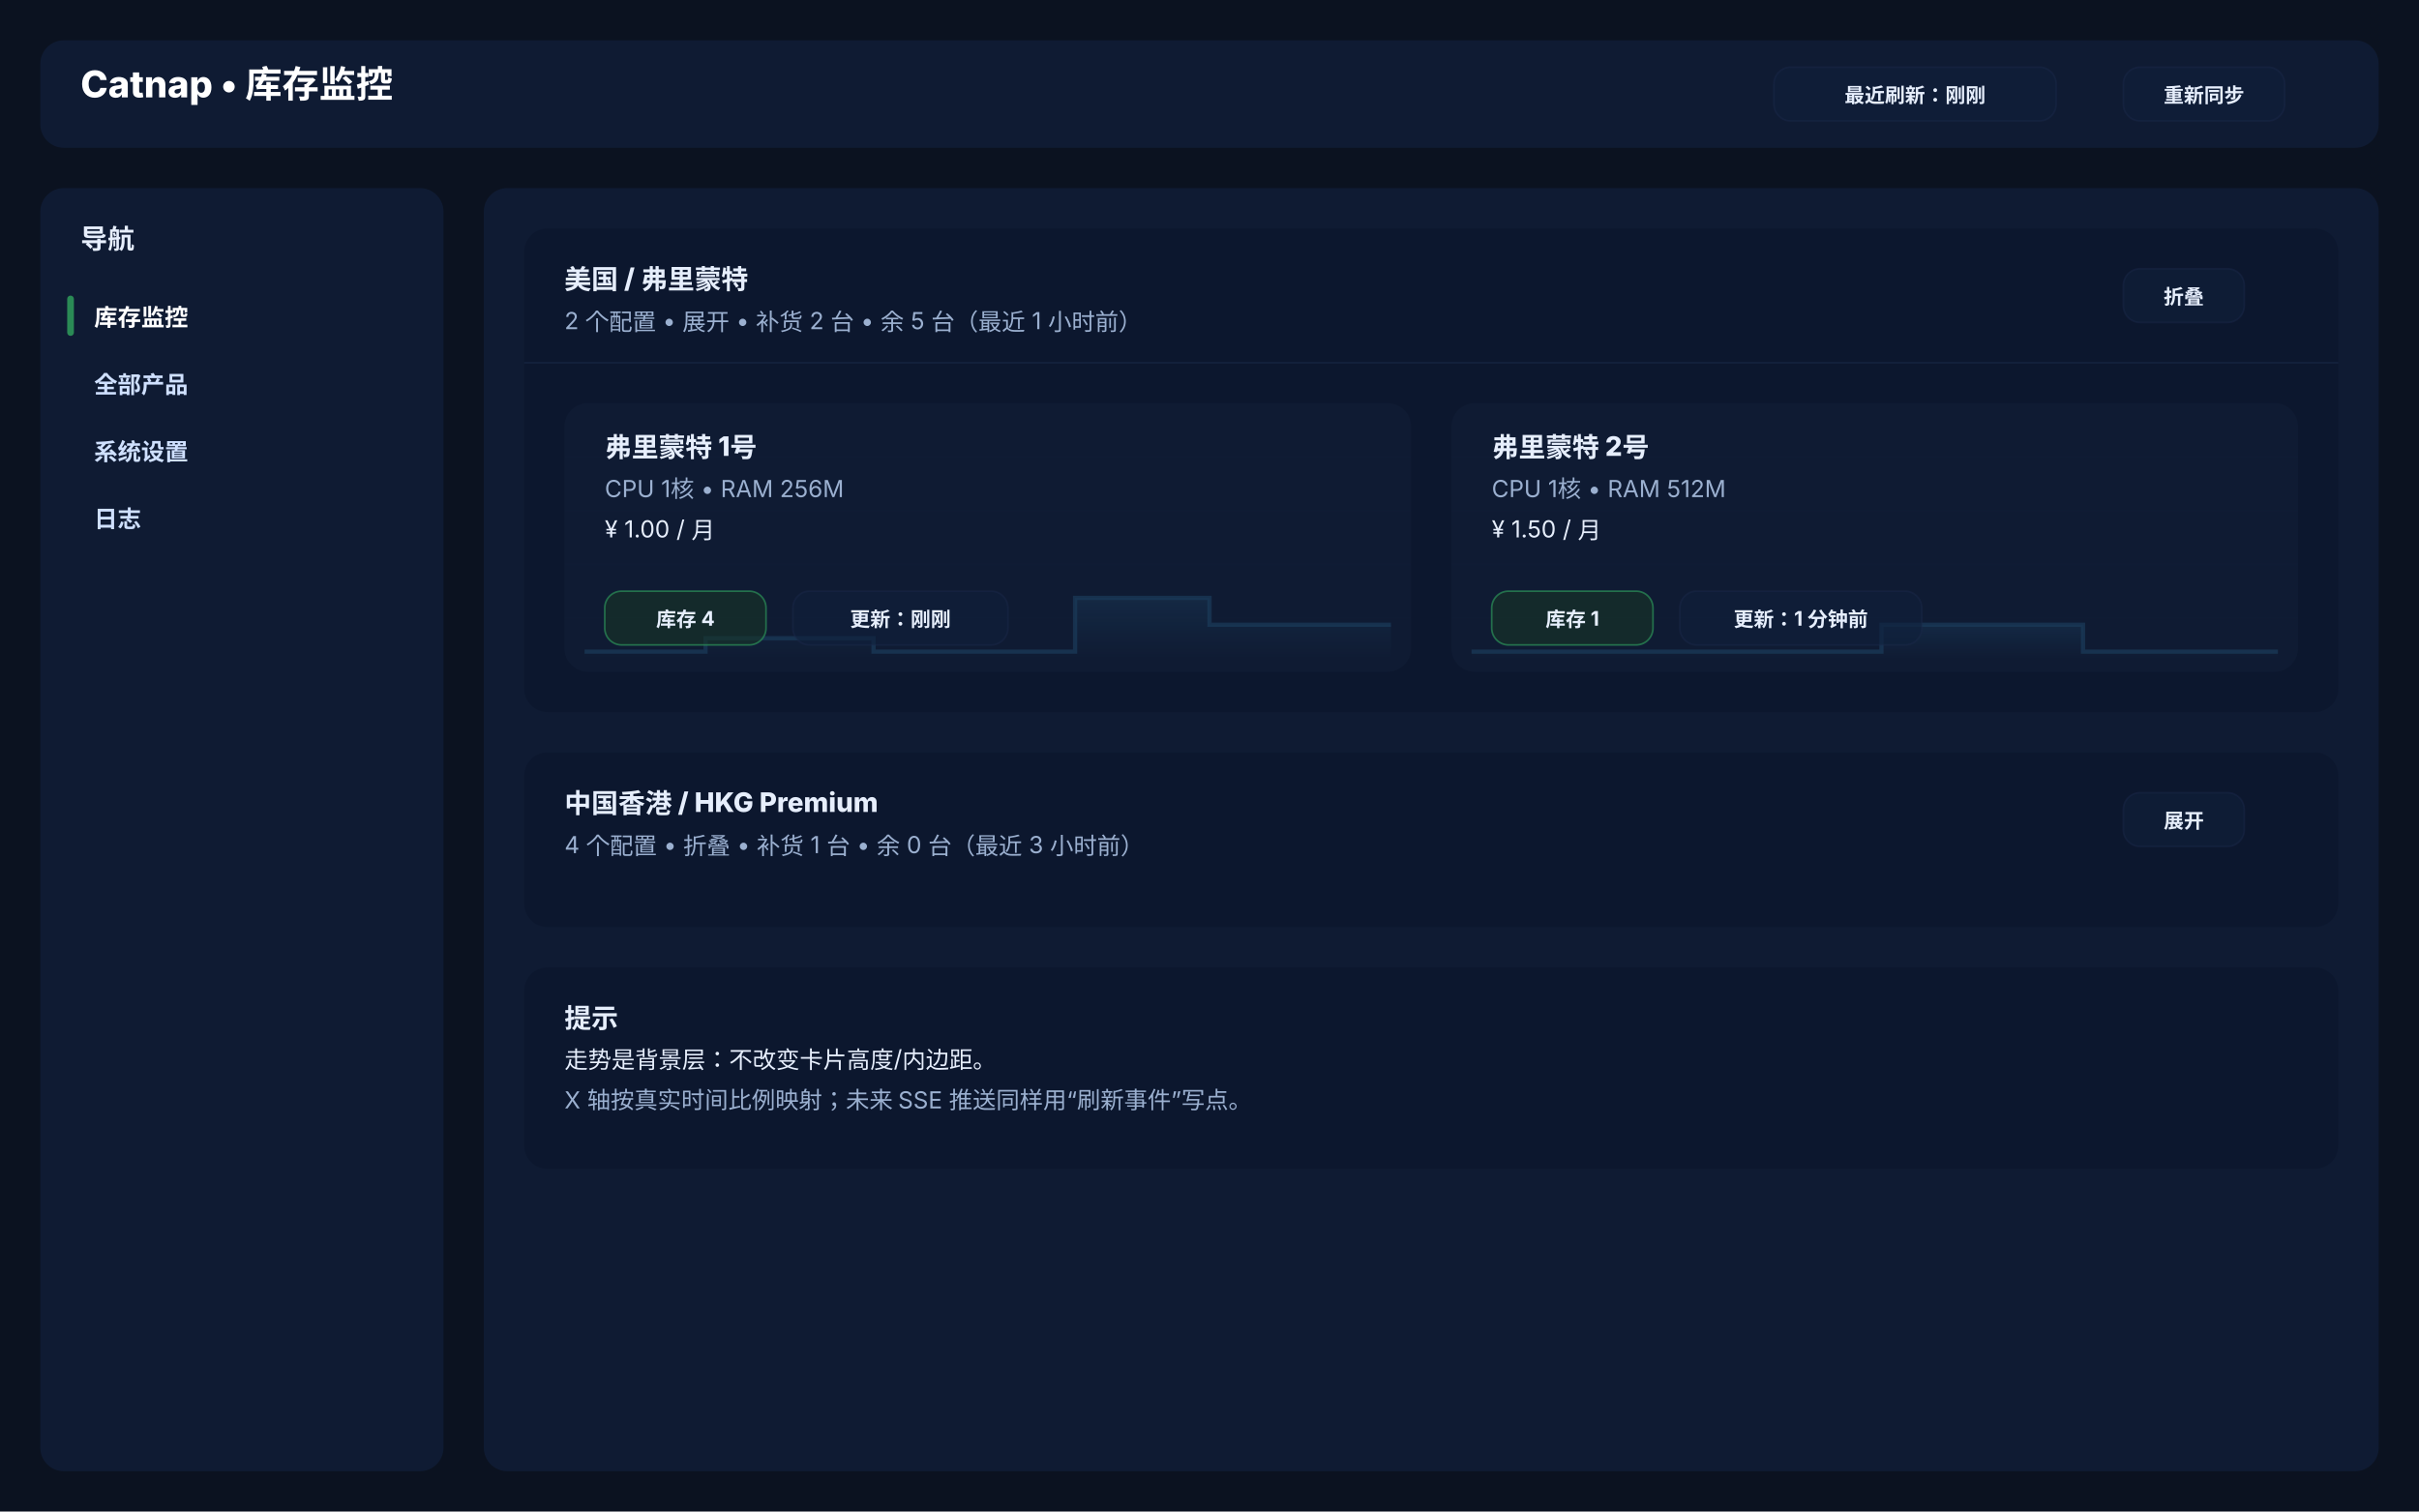
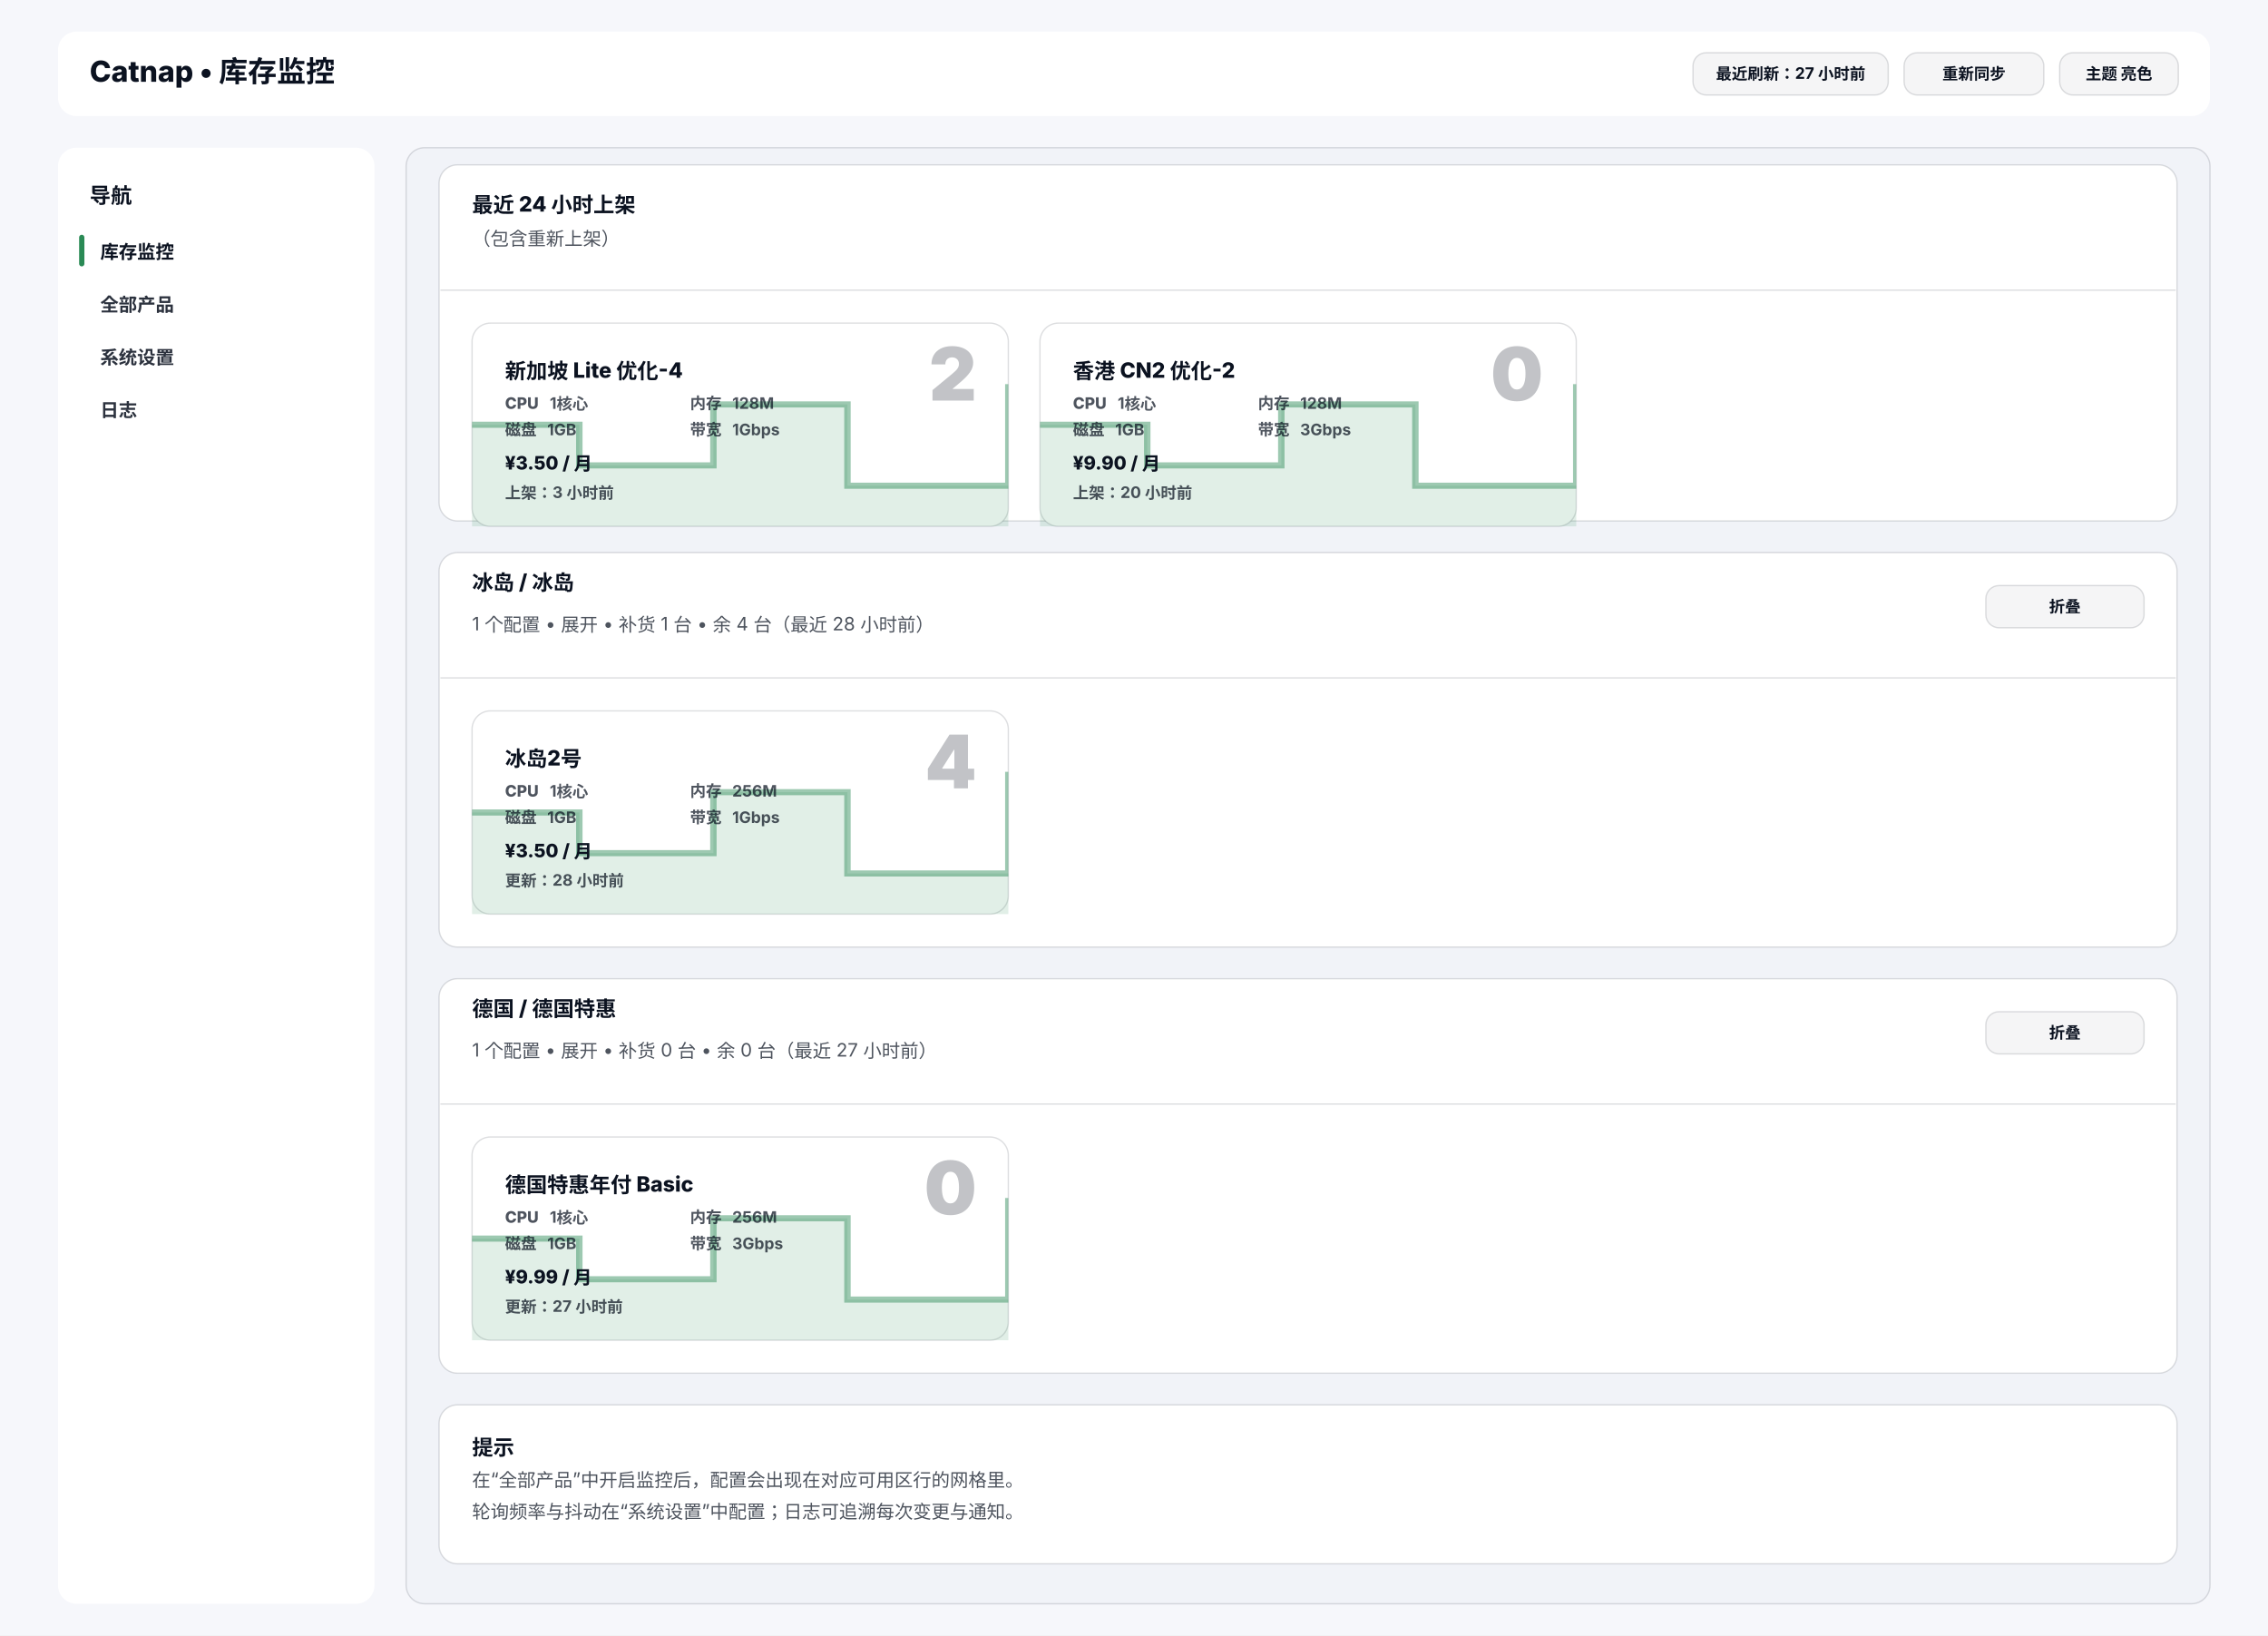
- <svg xmlns="http://www.w3.org/2000/svg" width="1440" height="900" viewBox="0 0 1440 900">
+ <svg xmlns="http://www.w3.org/2000/svg" width="1720" height="1240" viewBox="0 0 1720 1240">
  <defs>
-     <linearGradient id="sparkFill" x1="0" y1="0" x2="0" y2="1">
-       <stop offset="0" stop-color="rgba(73, 194, 255, 0.45)" />
-       <stop offset="1" stop-color="rgba(73, 194, 255, 0.00)" />
-     </linearGradient>
    <style>
-       .bg { fill: #0b1220; }
-       .surface { fill: #0f1b33; stroke: none; }
-       .surface2 { fill: #0c172e; stroke: none; }
-       .line { stroke: rgba(27, 42, 74, 0.55); stroke-width: 1; }
-       .title { fill: #ffffff; font: 22px Inter, Arial, sans-serif; font-weight: 800; }
-       .h2 { fill: #e6eefc; font: 16px Inter, Arial, sans-serif; font-weight: 800; }
-       .text { fill: #e6eefc; font: 14px Inter, Arial, sans-serif; }
-       .muted { fill: #9bb0d0; font: 14px Inter, Arial, sans-serif; }
+       .bg { fill: #f6f7fb; }
+       .surface { fill: #ffffff; }
+       .surface2 { fill: #f1f3f8; }
+       .line { stroke: rgba(11, 18, 32, 0.14); stroke-width: 1; }

-       .navLabel { fill: #cfe0ff; font: 14px Inter, Arial, sans-serif; font-weight: 650; }
-       .navLabelActive { fill: #ffffff; font: 14px Inter, Arial, sans-serif; font-weight: 850; }
+       .title { fill: #0b1220; font: 22px Inter, Arial, sans-serif; font-weight: 800; }
+       .navTitle { fill: #0b1220; font: 16px Inter, Arial, sans-serif; font-weight: 800; }
+       .navLabel { fill: rgba(11, 18, 32, 0.86); font: 14px Inter, Arial, sans-serif; font-weight: 650; }
+       .navLabelActive { fill: #0b1220; font: 14px Inter, Arial, sans-serif; font-weight: 850; }
      .navAccent { fill: #2a8a55; }

-       .pill { fill: rgba(16, 31, 58, 0.62); stroke: rgba(27, 42, 74, 0.45); stroke-width: 1; }
-       .pillOn { fill: rgba(23, 52, 40, 0.62); stroke: rgba(42, 138, 85, 0.75); stroke-width: 1; }
-       .badgeText { fill: #e6eefc; font: 12px Inter, Arial, sans-serif; font-weight: 700; }
+       .panelTitle { fill: #0b1220; font: 16px Inter, Arial, sans-serif; font-weight: 800; }
+       .panelMeta { fill: rgba(11, 18, 32, 0.72); font: 14px Inter, Arial, sans-serif; }

-       /* Trend background (no extra layout space; clipped to card) */
-       .trendGrid { stroke: rgba(27, 42, 74, 0.22); stroke-width: 1; }
-       .sparkArea { fill: url(#sparkFill); }
-       .sparkLine { stroke: rgba(73, 194, 255, 0.75); stroke-width: 2.5; fill: none; }
+       .pill { fill: rgba(11, 18, 32, 0.04); stroke: rgba(11, 18, 32, 0.14); stroke-width: 1; }
+       .pillText { fill: #0b1220; font: 12px Inter, Arial, sans-serif; font-weight: 700; }
+ 
+       .cfgTitle { fill: #0b1220; font: 16px Inter, Arial, sans-serif; font-weight: 800; }
+       .specK { fill: rgba(11, 18, 32, 0.72); font: 12px Inter, Arial, sans-serif; font-weight: 800; }
+       .specV { fill: rgba(11, 18, 32, 0.72); font: 12px Inter, Arial, sans-serif; font-weight: 650; }
+       .price { fill: #0b1220; font: 14px Inter, Arial, sans-serif; font-weight: 800; }
+       .update { fill: rgba(11, 18, 32, 0.72); font: 12px Inter, Arial, sans-serif; font-weight: 650; }
+ 
+       .trendArea { fill: rgba(42, 138, 85, 0.14); }
+       .trendLine { fill: none; stroke: rgba(42, 138, 85, 0.46); stroke-width: 1.2; }
+       .trendOver { fill: none; stroke: rgba(138, 106, 42, 0.75); stroke-width: 1.6; stroke-dasharray: 2 2; }
+       .trendEmpty { fill: none; stroke: rgba(11, 18, 32, 0.12); stroke-width: 1; stroke-dasharray: 2 3; }
+       .monCap { fill: rgba(11, 18, 32, 0.46); opacity: 0.55; font: 56px Inter, Arial, sans-serif; font-weight: 900; letter-spacing: -1px; }
    </style>
-     <clipPath id="clipCardA">
-       <rect x="336" y="240" width="504" height="160" rx="14" />
-     </clipPath>
-     <clipPath id="clipCardB">
-       <rect x="864" y="240" width="504" height="160" rx="14" />
-     </clipPath>
+     <symbol id="trendStep" viewBox="0 0 100 40" preserveAspectRatio="none">
+       <path class="trendArea" d="M 0 40 L 0 20 H 20 V 28 H 45 V 16 H 70 V 32 H 100 V 12 L 100 40 Z" />
+       <path class="trendLine" d="M 0 20 H 20 V 28 H 45 V 16 H 70 V 32 H 100 V 12" />
+     </symbol>
  </defs>
-   <rect class="bg" x="0" y="0" width="1440" height="900" />
-   <rect class="surface" x="24" y="24" width="1392" height="64" rx="14" />
-   <text class="title" x="48" y="58">Catnap • 库存监控</text>
-   <rect class="pill" x="1056" y="40" width="168" height="32" rx="10" />
-   <text class="badgeText" x="1140" y="61" text-anchor="middle">最近刷新：刚刚</text>
-   <rect class="pill" x="1264" y="40" width="96" height="32" rx="10" />
-   <text class="badgeText" x="1312" y="61" text-anchor="middle">重新同步</text>
-   <rect class="surface" x="24" y="112" width="240" height="764" rx="14" />
-   <text class="h2" x="48" y="148">导航</text>
-   <rect class="navAccent" x="40" y="176" width="4" height="24" rx="2" />
-   <text class="navLabelActive" x="56" y="194">库存监控</text>
-   <text class="navLabel" x="56" y="234">全部产品</text>
-   <text class="navLabel" x="56" y="274">系统设置</text>
-   <text class="navLabel" x="56" y="314">日志</text>
-   <rect class="surface" x="288" y="112" width="1128" height="764" rx="14" />
-   <rect class="surface2" x="312" y="136" width="1080" height="288" rx="14" />
-   <text class="h2" x="336" y="172">美国 / 弗里蒙特</text>
-   <text class="muted" x="336" y="196">2 个配置 • 展开 • 补货 2 台 • 余 5 台（最近 1 小时前）</text>
-   <rect class="pill" x="1264" y="160" width="72" height="32" rx="10" />
-   <text class="badgeText" x="1300" y="181" text-anchor="middle">折叠</text>
-   <line class="line" x1="312" y1="216" x2="1392" y2="216" />
-   <rect class="surface" x="336" y="240" width="504" height="160" rx="14" />
-   <g clip-path="url(#clipCardA)" opacity="0.18">
-     <path class="trendGrid" d="M336 272H840" />
-     <path class="trendGrid" d="M336 304H840" />
-     <path class="trendGrid" d="M336 336H840" />
-     <path class="trendGrid" d="M336 368H840" />
-     <path class="sparkArea" d="M348 388H420V380H520V388H640V356H720V372H828V392H348Z" />
-     <path class="sparkLine" d="M348 388H420V380H520V388H640V356H720V372H828" />
-   </g>
-   <text class="h2" x="360" y="272">弗里蒙特 1号</text>
-   <text class="muted" x="360" y="296">CPU 1核 • RAM 256M</text>
-   <text class="text" x="360" y="320">¥ 1.00 / 月</text>
-   <rect class="pillOn" x="360" y="352" width="96" height="32" rx="10" />
-   <text class="badgeText" x="408" y="373" text-anchor="middle">库存 4</text>
-   <rect class="pill" x="472" y="352" width="128" height="32" rx="10" />
-   <text class="badgeText" x="536" y="373" text-anchor="middle">更新：刚刚</text>
-   <rect class="surface" x="864" y="240" width="504" height="160" rx="14" />
-   <g clip-path="url(#clipCardB)" opacity="0.18">
-     <path class="trendGrid" d="M864 272H1368" />
-     <path class="trendGrid" d="M864 304H1368" />
-     <path class="trendGrid" d="M864 336H1368" />
-     <path class="trendGrid" d="M864 368H1368" />
-     <path class="sparkArea" d="M876 388H980V388H1120V372H1240V388H1356V392H876Z" />
-     <path class="sparkLine" d="M876 388H980V388H1120V372H1240V388H1356" />
-   </g>
-   <text class="h2" x="888" y="272">弗里蒙特 2号</text>
-   <text class="muted" x="888" y="296">CPU 1核 • RAM 512M</text>
-   <text class="text" x="888" y="320">¥ 1.50 / 月</text>
-   <rect class="pillOn" x="888" y="352" width="96" height="32" rx="10" />
-   <text class="badgeText" x="936" y="373" text-anchor="middle">库存 1</text>
-   <rect class="pill" x="1000" y="352" width="144" height="32" rx="10" />
-   <text class="badgeText" x="1072" y="373" text-anchor="middle">更新：1 分钟前</text>
-   <rect class="surface2" x="312" y="448" width="1080" height="104" rx="14" />
-   <text class="h2" x="336" y="484">中国香港 / HKG Premium</text>
-   <text class="muted" x="336" y="508">4 个配置 • 折叠 • 补货 1 台 • 余 0 台（最近 3 小时前）</text>
-   <rect class="pill" x="1264" y="472" width="72" height="32" rx="10" />
-   <text class="badgeText" x="1300" y="493" text-anchor="middle">展开</text>
-   <rect class="surface2" x="312" y="576" width="1080" height="120" rx="14" />
-   <text class="h2" x="336" y="612">提示</text>
-   <text class="text" x="336" y="636">走势是背景层：不改变卡片高度/内边距。</text>
-   <text class="muted" x="336" y="660">X 轴按真实时间比例映射；未来 SSE 推送同样用“刷新事件”写点。</text>
+   <rect class="bg" x="0" y="0" width="1720" height="1240" />
+   <rect class="surface" x="44" y="24" width="1632" height="64" rx="14" />
+   <text class="title" x="68" y="62">Catnap • 库存监控</text>
+   <rect class="pill" x="1283.93" y="40" width="148.07" height="32" rx="10" />
+   <text class="pillText" x="1358" y="56" text-anchor="middle" dominant-baseline="middle">最近刷新：27 小时前</text>
+   <rect class="pill" x="1444" y="40" width="106" height="32" rx="10" />
+   <text class="pillText" x="1497" y="56" text-anchor="middle" dominant-baseline="middle">重新同步</text>
+   <rect class="pill" x="1562" y="40" width="90" height="32" rx="10" />
+   <text class="pillText" x="1607" y="56" text-anchor="middle" dominant-baseline="middle">主题  亮色</text>
+   <rect class="surface" x="44" y="112" width="240" height="1104" rx="14" />
+   <text class="navTitle" x="68" y="154">导航</text>
+   <rect class="navAccent" x="60" y="178" width="4" height="24" rx="2" />
+   <text class="navLabelActive" x="76" y="196">库存监控</text>
+   <text class="navLabel" x="76" y="236">全部产品</text>
+   <text class="navLabel" x="76" y="276">系统设置</text>
+   <text class="navLabel" x="76" y="316">日志</text>
+   <rect class="surface2 line" x="308" y="112" width="1368" height="1104" rx="14" />
+   <rect class="surface line" x="333" y="125" width="1318" height="270" rx="14" />
+   <text class="panelTitle" x="358" y="161">最近 24 小时上架</text>
+   <text class="panelMeta" x="358" y="186">（包含重新上架）</text>
+   <line class="line" x1="334" y1="220" x2="1650" y2="220" />
+   <rect class="surface line" x="358" y="245" width="406.7" height="154.1" rx="14" />
+   <use href="#trendStep" x="358" y="245" width="406.7" height="154.1" />
+   <text class="monCap" x="740.7" y="263" text-anchor="end" dominant-baseline="hanging">2</text>
+   <text class="cfgTitle" x="383" y="287">新加坡 Lite 优化-4</text>
+   <text class="specK" x="383" y="310">CPU</text>
+   <text class="specV" x="416.9" y="310">1核心</text>
+   <text class="specK" x="523.3" y="310">内存</text>
+   <text class="specV" x="555.3" y="310">128M</text>
+   <text class="specK" x="383" y="330">磁盘</text>
+   <text class="specV" x="415" y="330">1GB</text>
+   <text class="specK" x="523.3" y="330">带宽</text>
+   <text class="specV" x="555.3" y="330">1Gbps</text>
+   <text class="price" x="383" y="356">¥3.50 / 月</text>
+   <text class="update" x="383" y="378">上架：3 小时前</text>
+   <rect class="surface line" x="788.7" y="245" width="406.7" height="154.1" rx="14" />
+   <use href="#trendStep" x="788.7" y="245" width="406.7" height="154.1" />
+   <text class="monCap" x="1170.3" y="263" text-anchor="end" dominant-baseline="hanging">0</text>
+   <text class="cfgTitle" x="813.7" y="287">香港 CN2 优化-2</text>
+   <text class="specK" x="813.7" y="310">CPU</text>
+   <text class="specV" x="847.6" y="310">1核心</text>
+   <text class="specK" x="954" y="310">内存</text>
+   <text class="specV" x="986" y="310">128M</text>
+   <text class="specK" x="813.7" y="330">磁盘</text>
+   <text class="specV" x="845.7" y="330">1GB</text>
+   <text class="specK" x="954" y="330">带宽</text>
+   <text class="specV" x="986" y="330">3Gbps</text>
+   <text class="price" x="813.7" y="356">¥9.90 / 月</text>
+   <text class="update" x="813.7" y="378">上架：20 小时前</text>
+   <rect class="surface line" x="333" y="419" width="1318" height="299.1" rx="14" />
+   <text class="panelTitle" x="358" y="447.5">冰岛 / 冰岛</text>
+   <text class="panelMeta" x="358" y="478">1 个配置 • 展开 • 补货 1 台 • 余 4 台（最近 28 小时前）</text>
+   <rect class="pill" x="1506" y="444" width="120" height="32" rx="10" />
+   <text class="pillText" x="1566" y="460" text-anchor="middle" dominant-baseline="middle">折叠</text>
+   <line class="line" x1="334" y1="514" x2="1650" y2="514" />
+   <rect class="surface line" x="358" y="539" width="406.7" height="154.1" rx="14" />
+   <use href="#trendStep" x="358" y="539" width="406.7" height="154.1" />
+   <text class="monCap" x="740.7" y="557" text-anchor="end" dominant-baseline="hanging">4</text>
+   <text class="cfgTitle" x="383" y="581">冰岛2号</text>
+   <text class="specK" x="383" y="604">CPU</text>
+   <text class="specV" x="416.9" y="604">1核心</text>
+   <text class="specK" x="523.3" y="604">内存</text>
+   <text class="specV" x="555.3" y="604">256M</text>
+   <text class="specK" x="383" y="624">磁盘</text>
+   <text class="specV" x="415" y="624">1GB</text>
+   <text class="specK" x="523.3" y="624">带宽</text>
+   <text class="specV" x="555.3" y="624">1Gbps</text>
+   <text class="price" x="383" y="650">¥3.50 / 月</text>
+   <text class="update" x="383" y="672">更新：28 小时前</text>
+   <rect class="surface line" x="333" y="742.1" width="1318" height="299.1" rx="14" />
+   <text class="panelTitle" x="358" y="770.6">德国 / 德国特惠</text>
+   <text class="panelMeta" x="358" y="801.1">1 个配置 • 展开 • 补货 0 台 • 余 0 台（最近 27 小时前）</text>
+   <rect class="pill" x="1506" y="767.1" width="120" height="32" rx="10" />
+   <text class="pillText" x="1566" y="783.1" text-anchor="middle" dominant-baseline="middle">折叠</text>
+   <line class="line" x1="334" y1="837.1" x2="1650" y2="837.1" />
+   <rect class="surface line" x="358" y="862.1" width="406.7" height="154.1" rx="14" />
+   <use href="#trendStep" x="358" y="862.1" width="406.7" height="154.1" />
+   <text class="monCap" x="740.7" y="880.1" text-anchor="end" dominant-baseline="hanging">0</text>
+   <text class="cfgTitle" x="383" y="904.1">德国特惠年付 Basic</text>
+   <text class="specK" x="383" y="927.1">CPU</text>
+   <text class="specV" x="416.9" y="927.1">1核心</text>
+   <text class="specK" x="523.3" y="927.1">内存</text>
+   <text class="specV" x="555.3" y="927.1">256M</text>
+   <text class="specK" x="383" y="947.1">磁盘</text>
+   <text class="specV" x="415" y="947.1">1GB</text>
+   <text class="specK" x="523.3" y="947.1">带宽</text>
+   <text class="specV" x="555.3" y="947.1">3Gbps</text>
+   <text class="price" x="383" y="973.1">¥9.99 / 月</text>
+   <text class="update" x="383" y="995.1">更新：27 小时前</text>
+   <rect class="surface line" x="333" y="1065.2" width="1318" height="120.5" rx="14" />
+   <text class="panelTitle" x="358" y="1103.2">提示</text>
+   <text class="panelMeta" x="358" y="1127.2">在“全部产品”中开启监控后，配置会出现在对应可用区行的网格里。</text>
+   <text class="panelMeta" x="358" y="1151.2">轮询频率与抖动在“系统设置”中配置；日志可追溯每次变更与通知。</text>
</svg>
